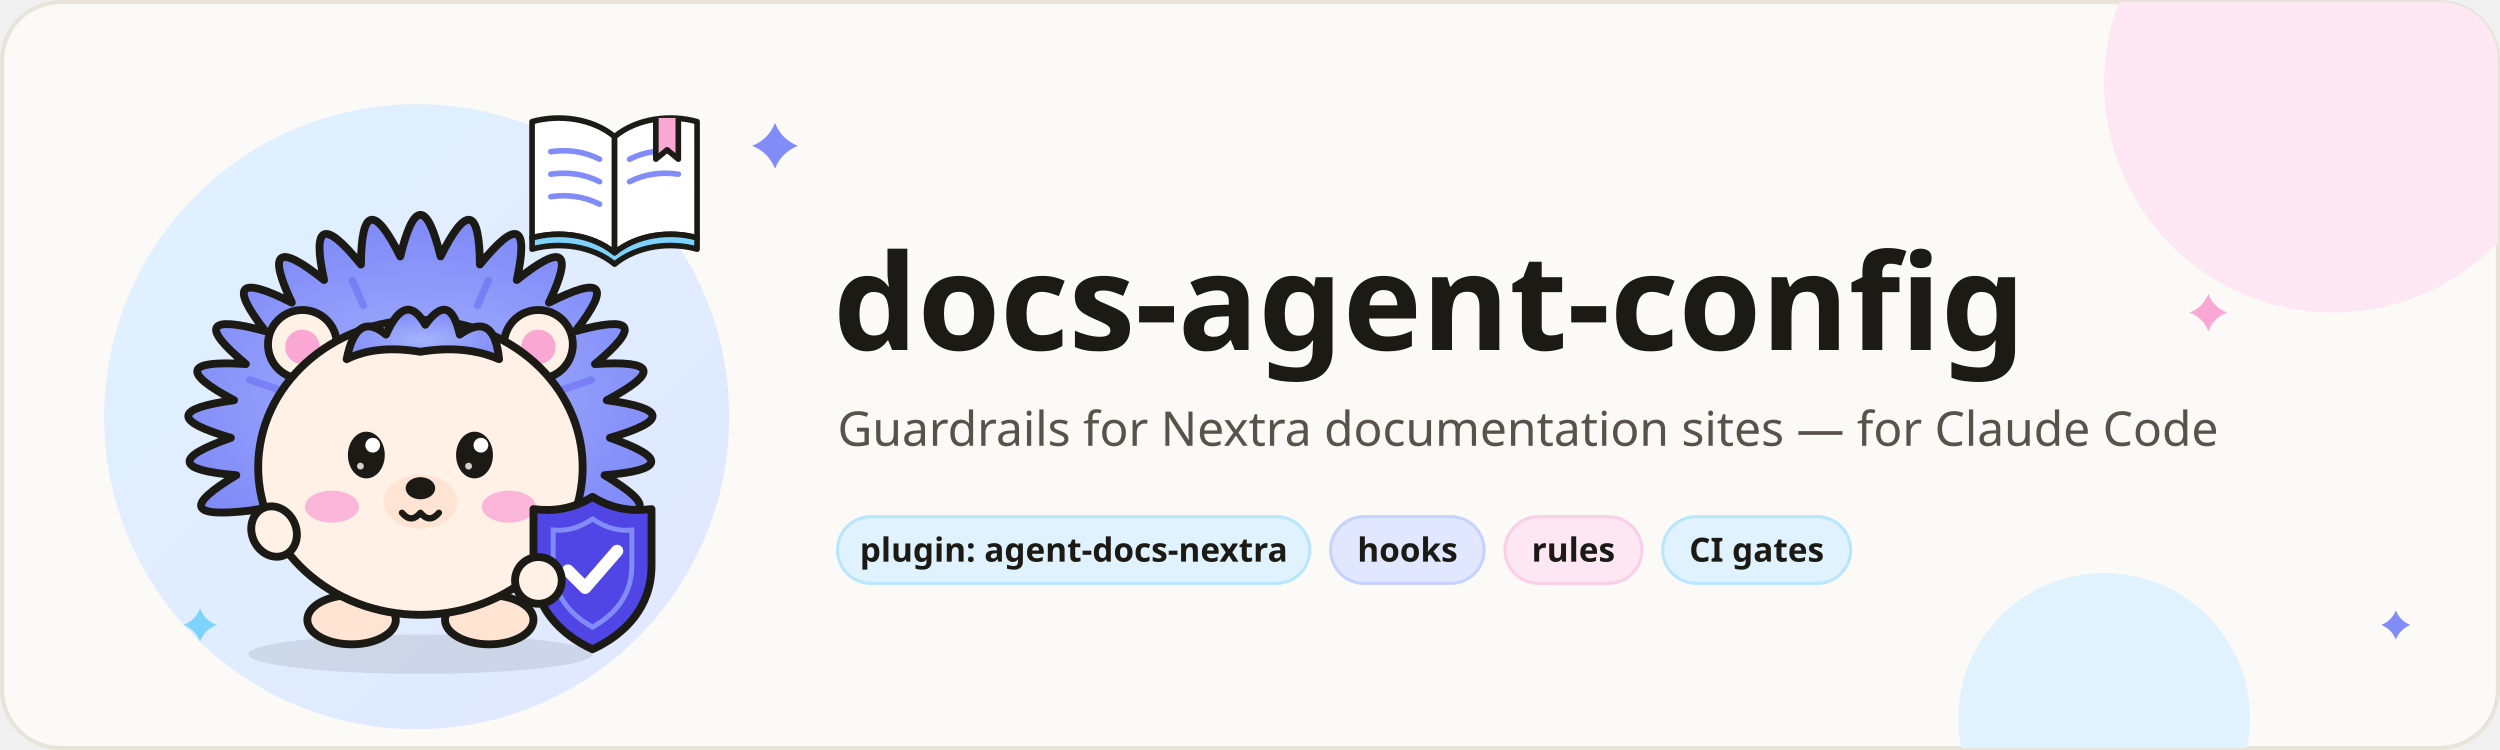
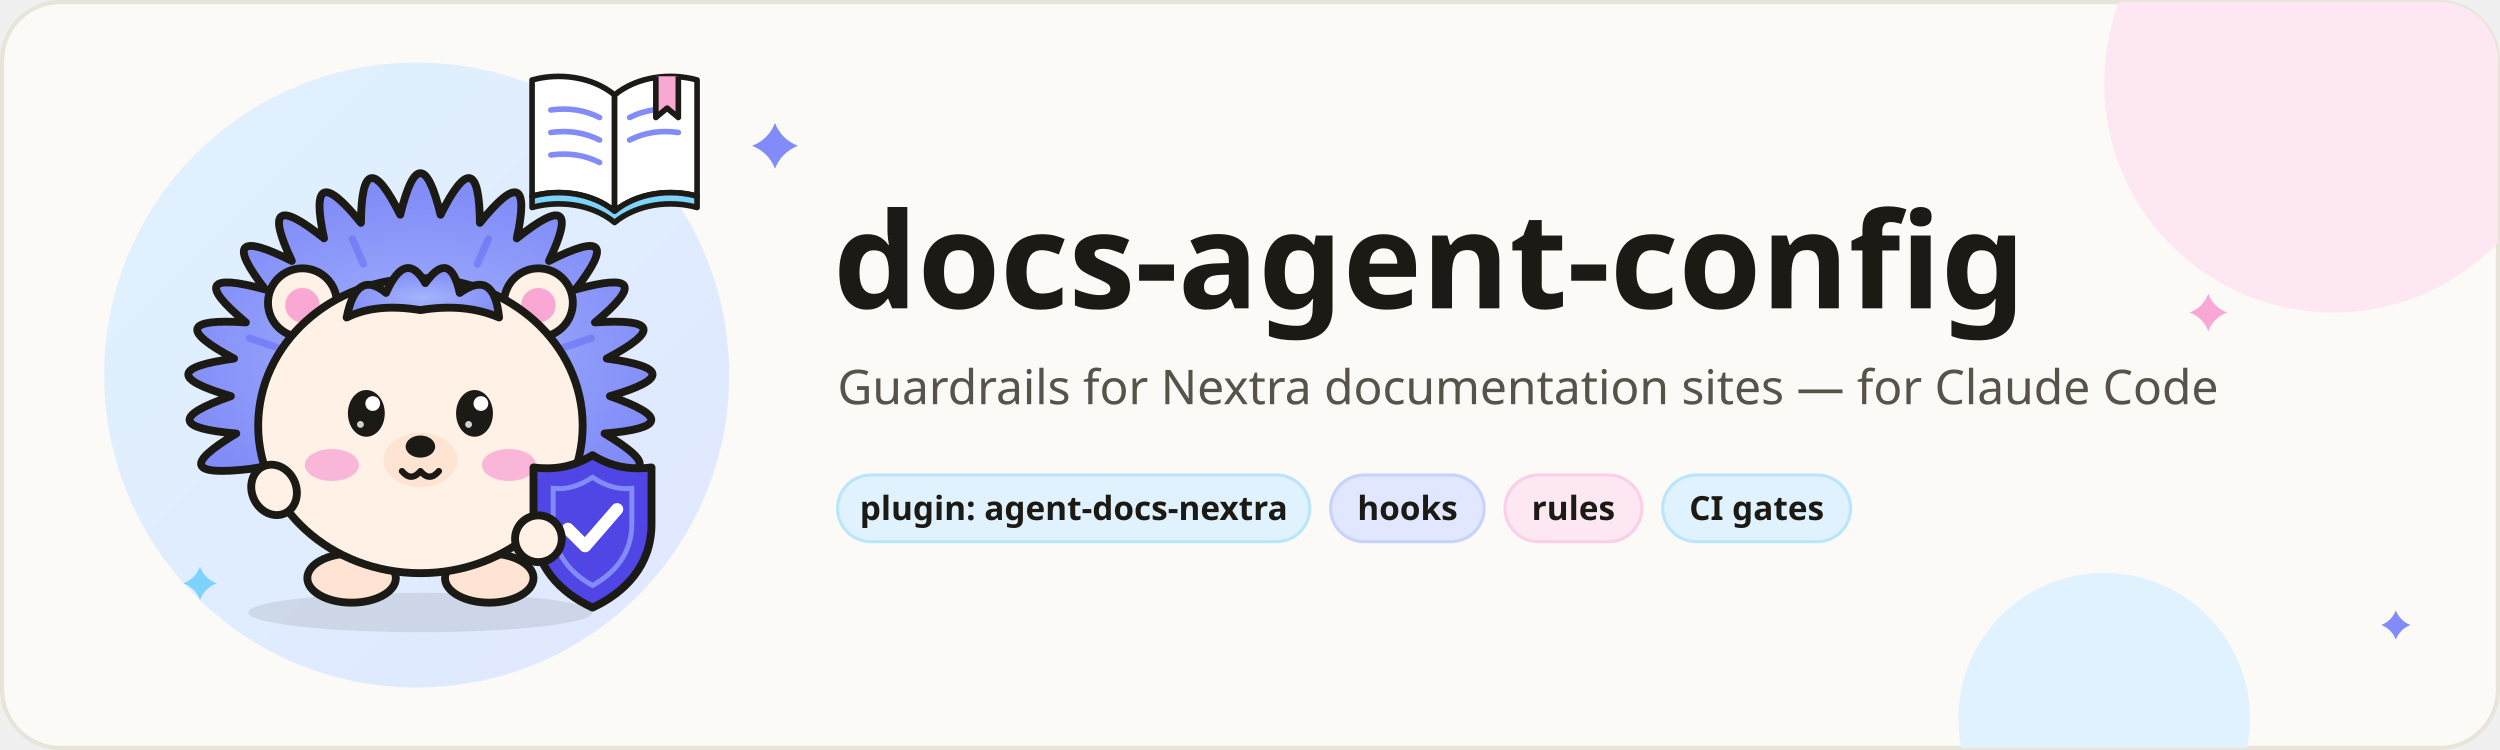
<svg xmlns="http://www.w3.org/2000/svg" viewBox="0 0 1200 360" role="img" aria-labelledby="t d">
  <defs>
    <style>.s{font-family:'Plus Jakarta Sans', system-ui, sans-serif}.m{font-family:ui-monospace, 'SF Mono', Menlo, Consolas, monospace;font-variant-ligatures:none}.eye,.tw,.blob{transform-box:fill-box;transform-origin:50% 50%}.eye{animation:blink 4.6s ease-in-out infinite}@keyframes blink{0%,93%,96%,100%{transform:scaleY(1)}94%,95%{transform:scaleY(.1)}}.glint{animation:glint 4.6s ease-in-out infinite}@keyframes glint{0%,93%,96%,100%{opacity:1}93.6%,95.4%{opacity:0}}.tw{animation:twinkle 6s ease-in-out infinite}.tw1{animation-delay:.6s}.tw2{animation-delay:2.1s}.tw3{animation-delay:3.6s}.tw4{animation-delay:5.1s}.tw5{animation-delay:1.35s}.tw6{animation-delay:2.85s}.tw7{animation-delay:4.35s}@keyframes twinkle{0%,32%,100%{transform:scale(1);opacity:1}10%{transform:scale(.85);opacity:.6}22%{transform:scale(1.1);opacity:1}}.blob{animation:drift-a 9s ease-in-out infinite}.blob2{animation-name:drift-b}.blob3{animation-name:drift-c}@keyframes drift-a{0%,100%{transform:translate(0,0)}50%{transform:translate(2px,-2px)}}@keyframes drift-b{0%,100%{transform:translate(0,0)}50%{transform:translate(-2.5px,2px)}}@keyframes drift-c{0%,100%{transform:translate(0,0)}50%{transform:translate(2px,-1.5px)}}@media (prefers-reduced-motion:reduce){*,*::before,*::after{animation:none!important}}</style>
    <filter id="sh" x="-10%" y="-10%" width="120%" height="140%">
      <feDropShadow dx="0" dy="4" stdDeviation="6" flood-color="#1c1a15" flood-opacity="0.08" />
    </filter>
  </defs>
  <clipPath id="cc">
    <rect x="1" y="1" width="1198" height="358" rx="28" />
  </clipPath>
  <rect x="1" y="1" width="1198" height="358" rx="28" fill="#fbfaf7" stroke="#e8e4da" stroke-width="2" />
  <linearGradient id="ga" x1="0" y1="0" x2="1" y2="1">
    <stop offset="0" stop-color="#e0f2fe" />
    <stop offset="1" stop-color="#e0e7ff" />
  </linearGradient>
  <g clip-path="url(#cc)">
    <g class="blob">
-       <circle cx="200" cy="200" r="150" fill="url(#ga)" />
+       <circle cx="200" cy="180" r="150" fill="url(#ga)" />
    </g>
    <g class="blob blob2">
      <circle cx="1120" cy="40" r="110" fill="#fce7f3" opacity="1" />
    </g>
    <g class="blob blob3">
      <circle cx="1010" cy="345" r="70" fill="#e0f2fe" opacity="1" />
    </g>
  </g>
  <g class="tw tw1">
    <path d="M372,59Q375.1,66.9 383,70Q375.1,73.1 372,81Q368.9,73.1 361,70Q368.9,66.9 372,59Z" fill="#818cf8" opacity="1" />
  </g>
  <g class="tw tw2">
    <path d="M1060,141Q1062.5,147.5 1069,150Q1062.5,152.5 1060,159Q1057.5,152.5 1051,150Q1057.5,147.5 1060,141Z" fill="#f9a8d4" opacity="1" />
  </g>
  <g class="tw tw3">
-     <path d="M96,292Q98.2,297.8 104,300Q98.2,302.2 96,308Q93.8,302.2 88,300Q93.8,297.8 96,292Z" fill="#7dd3fc" opacity="1" />
+     <path d="M96,272Q98.2,277.8 104,280Q98.2,282.2 96,288Q93.8,282.2 88,280Q93.8,277.8 96,272Z" fill="#7dd3fc" opacity="1" />
  </g>
  <g class="tw tw4">
    <path d="M1150,293Q1152,298 1157,300Q1152,302 1150,307Q1148,302 1143,300Q1148,298 1150,293Z" fill="#818cf8" opacity="1" />
  </g>
-   <g transform="translate(72 78) scale(1.18)">
+   <g transform="translate(72 58) scale(1.18)">
    <defs>
      <radialGradient id="mg" cx="50%" cy="60%" r="55%">
        <stop offset="0" stop-color="#a5b4fc" />
        <stop offset="1" stop-color="#818cf8" />
      </radialGradient>
    </defs>
    <ellipse cx="110" cy="200" rx="70" ry="8" fill="#1c1a15" opacity="0.10" />
    <path d="M110,130L40.7,141.6Q3.9,145.9 35.1,127.2Q-1.8,124.1 32.9,112Q-2.4,101.7 34.2,96.7Q2,79.6 39,82Q11.3,58.9 46.9,68.6Q25.1,40.5 57.7,57Q42.7,25.3 70.8,47.8Q63.4,13.8 85.8,41.5Q86.1,6.8 101.8,38.2Q110,4.4 118.2,38.2Q133.9,6.8 134.2,41.5Q156.6,13.8 149.2,47.8Q177.3,25.3 162.3,57Q194.9,40.5 173.1,68.6Q208.7,58.9 181,82Q218,79.6 185.8,96.7Q222.4,101.7 187.1,112Q221.8,124.1 184.9,127.2Q216.1,145.9 179.3,141.6Z" fill="url(#mg)" stroke="#1c1a15" stroke-width="3.2" stroke-linejoin="round" stroke-linecap="round" />
    <path d="M51.7,92.2L40.5,88.4" stroke="#6366f1" stroke-width="3" stroke-linecap="round" opacity=".5" />
    <path d="M65.4,71.7L56.8,64.1" stroke="#6366f1" stroke-width="3" stroke-linecap="round" opacity=".5" />
    <path d="M86.8,58.2L82.3,48" stroke="#6366f1" stroke-width="3" stroke-linecap="round" opacity=".5" />
    <path d="M133.2,58.2L137.7,48" stroke="#6366f1" stroke-width="3" stroke-linecap="round" opacity=".5" />
    <path d="M154.6,71.7L163.2,64.1" stroke="#6366f1" stroke-width="3" stroke-linecap="round" opacity=".5" />
    <path d="M168.3,92.2L179.5,88.4" stroke="#6366f1" stroke-width="3" stroke-linecap="round" opacity=".5" />
    <circle cx="62" cy="74" r="14" fill="#fff1e6" stroke="#1c1a15" stroke-width="3.2" stroke-linejoin="round" stroke-linecap="round" />
    <circle cx="62" cy="75" r="7" fill="#f9a8d4" />
    <circle cx="158" cy="74" r="14" fill="#fff1e6" stroke="#1c1a15" stroke-width="3.2" stroke-linejoin="round" stroke-linecap="round" />
    <circle cx="158" cy="75" r="7" fill="#f9a8d4" />
    <ellipse cx="82" cy="186" rx="18" ry="10" fill="#ffe3d3" stroke="#1c1a15" stroke-width="3.2" stroke-linejoin="round" stroke-linecap="round" />
    <ellipse cx="138" cy="186" rx="18" ry="10" fill="#ffe3d3" stroke="#1c1a15" stroke-width="3.2" stroke-linejoin="round" stroke-linecap="round" />
    <ellipse cx="110" cy="124" rx="66" ry="60" fill="#fff1e6" stroke="#1c1a15" stroke-width="3.2" stroke-linejoin="round" stroke-linecap="round" />
    <path d="M80,80Q84,60 96,70Q104,52 112,66Q122,52 126,70Q140,60 142,80Q128,74 110,77Q92,74 80,80Z" fill="url(#mg)" stroke="#1c1a15" stroke-width="3.2" stroke-linejoin="round" stroke-linecap="round" />
    <ellipse cx="74" cy="140" rx="11" ry="6.5" fill="#f9a8d4" opacity=".8" />
    <ellipse cx="146" cy="140" rx="11" ry="6.5" fill="#f9a8d4" opacity=".8" />
    <g class="eye">
      <ellipse cx="88" cy="119" rx="7.5" ry="9.5" fill="#1c1a15" />
      <g class="glint">
        <circle cx="90.6" cy="115" r="3" fill="#ffffff" />
        <circle cx="85.6" cy="123.5" r="1.4" fill="#ffffff" opacity=".8" />
      </g>
    </g>
    <g class="eye">
      <ellipse cx="132" cy="119" rx="7.5" ry="9.5" fill="#1c1a15" />
      <g class="glint">
        <circle cx="134.6" cy="115" r="3" fill="#ffffff" />
        <circle cx="129.6" cy="123.5" r="1.4" fill="#ffffff" opacity=".8" />
      </g>
    </g>
    <ellipse cx="110" cy="138" rx="15" ry="11" fill="#ffe3d3" />
    <ellipse cx="110" cy="132.5" rx="6" ry="4.5" fill="#1c1a15" />
    <path d="M102.5,142.5q3.75,4.5 7.5,0q3.75,4.5 7.5,0" fill="none" stroke="#1c1a15" stroke-width="2.6" stroke-linecap="round" stroke-linejoin="round" />
    <ellipse cx="50" cy="152" rx="9" ry="10.5" fill="#fff1e6" stroke="#1c1a15" stroke-width="3.2" stroke-linejoin="round" stroke-linecap="round" transform="rotate(-25 46 150)" />
    <path d="M180,136C188,141 196,142 204,141L204,164C204,181 193,192 180,198C167,192 156,181 156,164L156,141C164,142 172,141 180,136Z" fill="#4f46e5" stroke="#1c1a15" stroke-width="3.2" stroke-linejoin="round" stroke-linecap="round" />
    <path d="M180,145C186,149 191,150 196,149.5L196,164C196,176 189,184 180,189C171,184 164,176 164,164L164,149.5C169,150 174,149 180,145Z" fill="none" stroke="#818cf8" stroke-width="2" />
    <path d="M170,166l7,7l13,-15" fill="none" stroke="#ffffff" stroke-width="5" stroke-linecap="round" stroke-linejoin="round" />
    <circle cx="158" cy="170" r="9.5" fill="#fff1e6" stroke="#1c1a15" stroke-width="3.2" stroke-linejoin="round" stroke-linecap="round" />
  </g>
-   <g transform="translate(250 44) scale(0.9)">
+   <g transform="translate(250 24) scale(0.9)">
    <path d="M50,24C38,14 20,12 6,16V78C20,74 38,76 50,86Z" fill="#ffffff" stroke="#1c1a15" stroke-width="3" stroke-linejoin="round" />
    <path d="M50,24C62,14 80,12 94,16V78C80,74 62,76 50,86Z" fill="#ffffff" stroke="#1c1a15" stroke-width="3" stroke-linejoin="round" />
    <path d="M6,78C20,74 38,76 50,86C62,76 80,74 94,78V84C80,80 62,82 50,92C38,82 20,80 6,84Z" fill="#7dd3fc" stroke="#1c1a15" stroke-width="3" stroke-linejoin="round" />
    <path d="M16,32q14,-2 26,4M16,44q14,-2 26,4M16,56q14,-2 26,4M58,36q12,-6 26,-4M58,48q12,-6 26,-4" fill="none" stroke="#818cf8" stroke-width="3" stroke-linecap="round" />
    <path d="M72,14v22l6,-5l6,5v-22" fill="#f9a8d4" stroke="#1c1a15" stroke-width="3" stroke-linejoin="round" />
  </g>
-   <text class="s" x="400" y="168" font-size="64" font-weight="800" fill="#1c1a15">docs-agent-config</text>
-   <text class="s" x="402" y="214" font-size="23" font-weight="500" fill="#57534a">Guardrails for Nextra documentation sites — for Claude Code</text>
-   <rect x="402" y="248" width="226.7" height="32" rx="16.0" fill="#e0f2fe" stroke="#bae6fd" stroke-width="1.5" />
-   <text class="s" x="515.4" y="269.6" font-size="16" font-weight="600" fill="#1c1a15" text-anchor="middle">plugin: agent-docs-nextra</text>
-   <rect x="638.7" y="248" width="73.7" height="32" rx="16.0" fill="#e0e7ff" stroke="#c7d2fe" stroke-width="1.5" />
-   <text class="s" x="675.6" y="269.6" font-size="16" font-weight="600" fill="#1c1a15" text-anchor="middle">hooks</text>
-   <rect x="722.4" y="248" width="65.7" height="32" rx="16.0" fill="#fce7f3" stroke="#fbcfe8" stroke-width="1.5" />
-   <text class="s" x="755.2" y="269.6" font-size="16" font-weight="600" fill="#1c1a15" text-anchor="middle">rules</text>
-   <rect x="798.1" y="248" width="90.2" height="32" rx="16.0" fill="#e0f2fe" stroke="#bae6fd" stroke-width="1.5" />
-   <text class="s" x="843.2" y="269.6" font-size="16" font-weight="600" fill="#1c1a15" text-anchor="middle">CI gates</text>
+   <text class="s" x="400" y="148" font-size="64" font-weight="800" fill="#1c1a15">docs-agent-config</text>
+   <text class="s" x="402" y="194" font-size="23" font-weight="500" fill="#57534a">Guardrails for Nextra documentation sites — for Claude Code</text>
+   <rect x="402" y="228" width="226.7" height="32" rx="16.0" fill="#e0f2fe" stroke="#bae6fd" stroke-width="1.5" />
+   <text class="s" x="515.4" y="249.6" font-size="16" font-weight="600" fill="#1c1a15" text-anchor="middle">plugin: agent-docs-nextra</text>
+   <rect x="638.7" y="228" width="73.7" height="32" rx="16.0" fill="#e0e7ff" stroke="#c7d2fe" stroke-width="1.5" />
+   <text class="s" x="675.6" y="249.6" font-size="16" font-weight="600" fill="#1c1a15" text-anchor="middle">hooks</text>
+   <rect x="722.4" y="228" width="65.7" height="32" rx="16.0" fill="#fce7f3" stroke="#fbcfe8" stroke-width="1.5" />
+   <text class="s" x="755.2" y="249.6" font-size="16" font-weight="600" fill="#1c1a15" text-anchor="middle">rules</text>
+   <rect x="798.1" y="228" width="90.2" height="32" rx="16.0" fill="#e0f2fe" stroke="#bae6fd" stroke-width="1.5" />
+   <text class="s" x="843.2" y="249.6" font-size="16" font-weight="600" fill="#1c1a15" text-anchor="middle">CI gates</text>
</svg>
